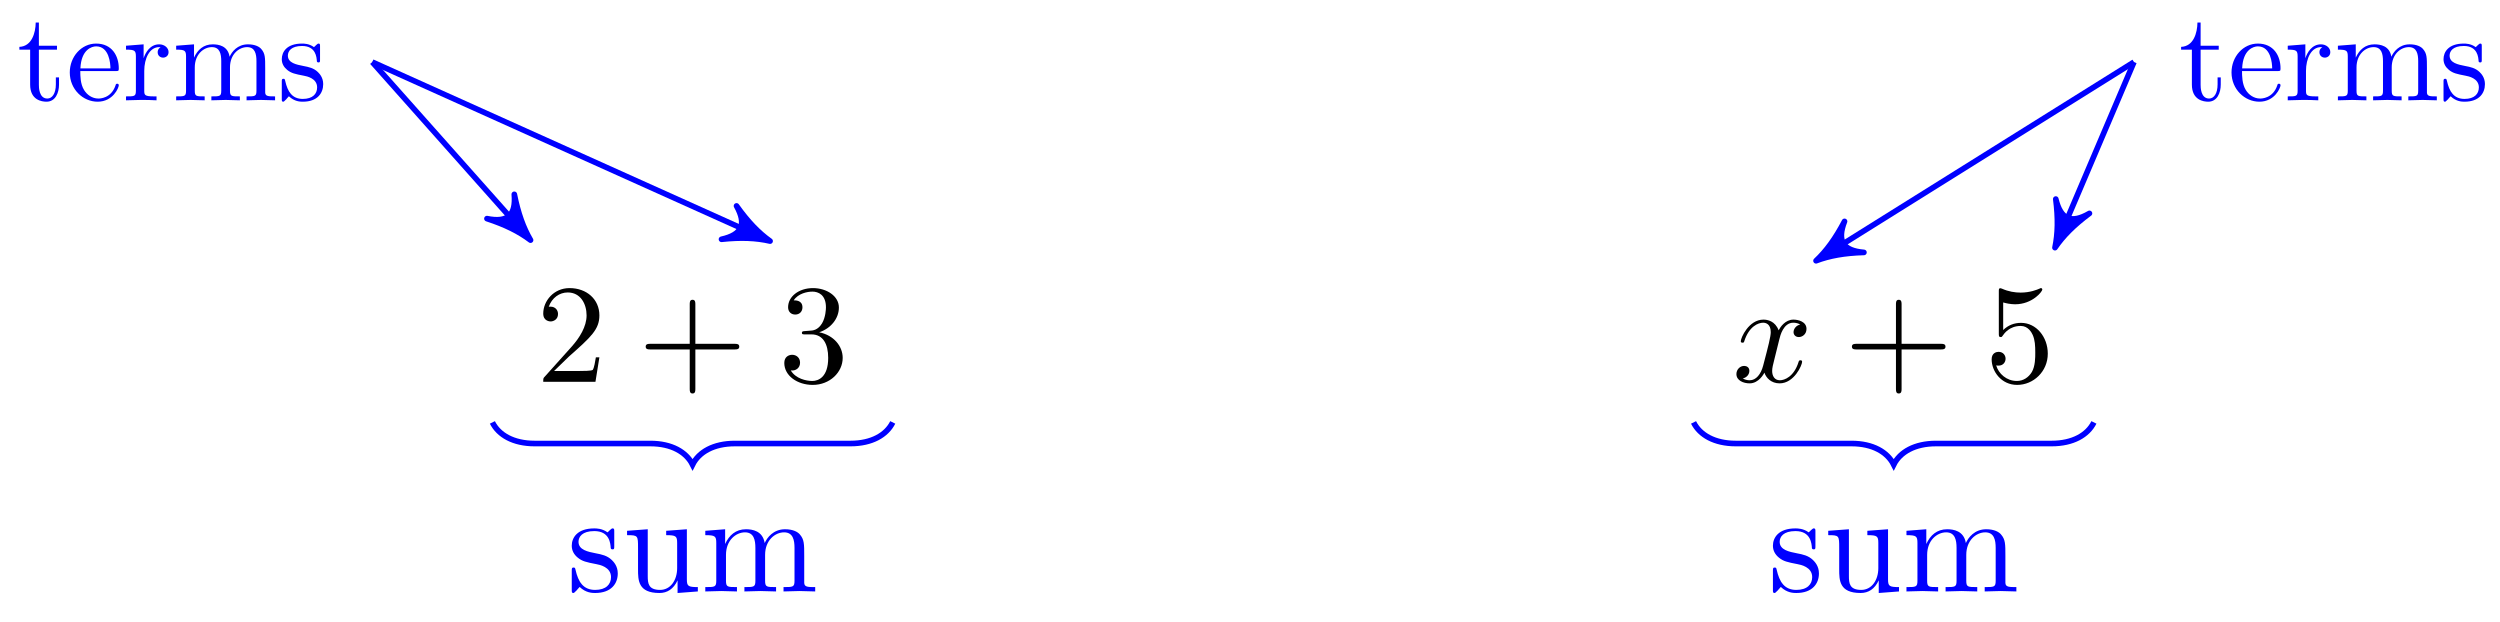
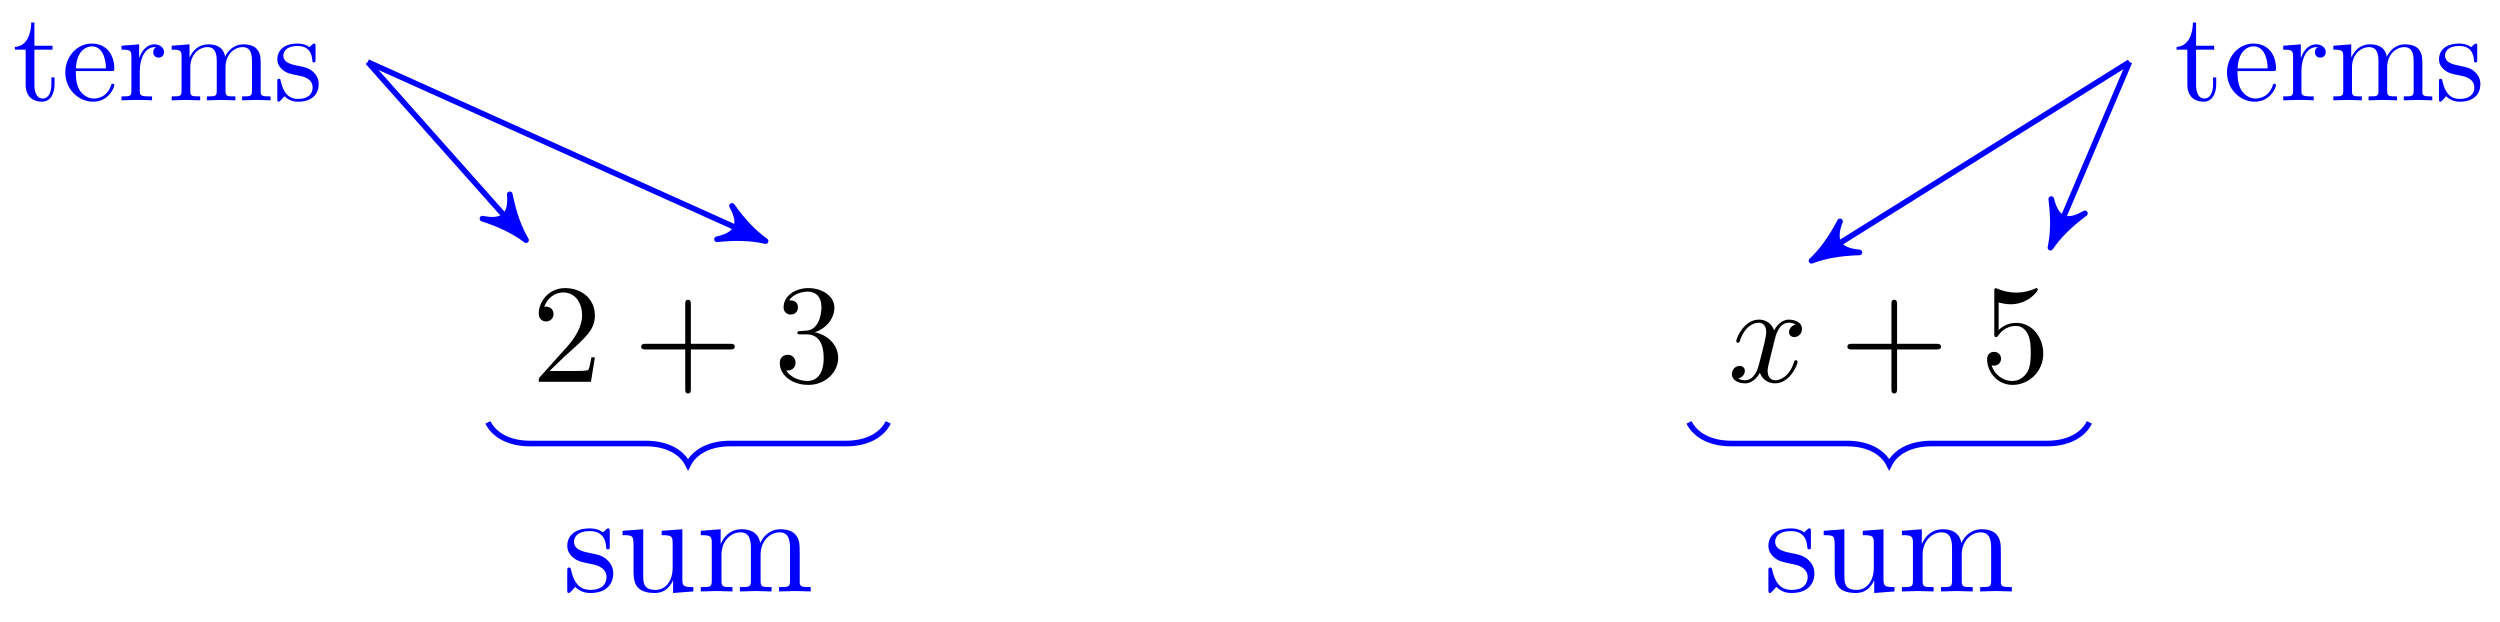
<svg xmlns="http://www.w3.org/2000/svg" xmlns:xlink="http://www.w3.org/1999/xlink" version="1.1" width="177" height="44" viewBox="0 0 177 44">
  <defs>
    <path id="font_1_2" d="M.127 .077 .233 .18C.389 .318 .449 .372 .449 .472 .449 .586 .359 .666 .237 .666 .124 .666 .05 .574 .05 .485 .05 .429 .1 .429 .103 .429 .12 .429 .155 .441 .155 .482 .155 .508 .137 .534 .102 .534 .094 .534 .092 .534 .089 .533 .112 .598 .166 .635 .224 .635 .315 .635 .358 .554 .358 .472 .358 .392 .308 .313 .253 .251L.061 .037C.05 .026 .05 .024 .05 0H.421L.449 .174H.424C.419 .144 .412 .1 .402 .085 .395 .077 .329 .077 .307 .077H.127Z" />
    <path id="font_1_1" d="M.409 .23H.688C.702 .23 .721 .23 .721 .25 .721 .27 .702 .27 .688 .27H.409V.55C.409 .564 .409 .583 .389 .583 .369 .583 .369 .564 .369 .55V.27H.089C.075 .27 .056 .27 .056 .25 .056 .23 .075 .23 .089 .23H.369V-.05C.369-.064 .369-.083 .389-.083 .409-.083 .409-.064 .409-.05V.23Z" />
    <path id="font_1_3" d="M.29 .352C.372 .379 .43 .449 .43 .528 .43 .61 .342 .666 .246 .666 .145 .666 .069 .606 .069 .53 .069 .497 .091 .478 .12 .478 .151 .478 .171 .5 .171 .529 .171 .579 .124 .579 .109 .579 .14 .628 .206 .641 .242 .641 .283 .641 .338 .619 .338 .529 .338 .517 .336 .459 .31 .415 .28 .367 .246 .364 .221 .363 .213 .362 .189 .36 .182 .36 .174 .359 .167 .358 .167 .348 .167 .337 .174 .337 .191 .337H.235C.317 .337 .354 .269 .354 .17 .354 .034 .285 .006 .241 .006 .198 .006 .123 .022 .088 .081 .123 .076 .154 .098 .154 .136 .154 .172 .127 .192 .098 .192 .074 .192 .042 .178 .042 .134 .042 .043 .135-.022 .244-.022 .366-.022 .457 .068 .457 .17 .457 .253 .394 .331 .29 .352Z" />
    <path id="font_2_105" d="M.332 .124V.181H.307V.126C.307 .052 .277 .014 .24 .014 .173 .014 .173 .105 .173 .122V.4H.316V.431H.173V.614H.148C.147 .532 .117 .426 .019 .422V.4H.104V.124C.104 .001 .197-.011 .233-.011 .304-.011 .332 .06 .332 .124V.124Z" />
    <path id="font_2_50" d="M.415 .119C.415 .129 .407 .131 .402 .131 .393 .131 .391 .125 .389 .117 .354 .014 .264 .014 .254 .014 .204 .014 .164 .044 .141 .081 .111 .129 .111 .195 .111 .231H.39C.412 .231 .415 .231 .415 .252 .415 .351 .361 .448 .236 .448 .12 .448 .028 .345 .028 .22 .028 .086 .133-.011 .248-.011 .37-.011 .415 .1 .415 .119M.349 .252H.112C.118 .401 .202 .426 .236 .426 .339 .426 .349 .291 .349 .252Z" />
    <path id="font_2_96" d="M.364 .381C.364 .413 .333 .442 .29 .442 .217 .442 .181 .375 .167 .332V.442L.028 .431V.4C.098 .4 .106 .393 .106 .344V.076C.106 .031 .095 .031 .028 .031V0L.142 .003C.182 .003 .229 .003 .269 0V.031H.248C.174 .031 .172 .042 .172 .078V.232C.172 .331 .214 .42 .29 .42 .297 .42 .299 .42 .301 .419 .298 .418 .278 .406 .278 .38 .278 .352 .299 .337 .321 .337 .339 .337 .364 .349 .364 .381Z" />
    <path id="font_2_75" d="M.813 0V.031C.761 .031 .736 .031 .735 .061V.252C.735 .338 .735 .369 .704 .405 .69 .422 .657 .442 .599 .442 .515 .442 .471 .382 .454 .344 .44 .431 .366 .442 .321 .442 .248 .442 .201 .399 .173 .337V.442L.032 .431V.4C.102 .4 .11 .393 .11 .344V.076C.11 .031 .099 .031 .032 .031V0L.145 .003 .257 0V.031C.19 .031 .179 .031 .179 .076V.26C.179 .364 .25 .42 .314 .42 .377 .42 .388 .366 .388 .309V.076C.388 .031 .377 .031 .31 .031V0L.423 .003 .535 0V.031C.468 .031 .457 .031 .457 .076V.26C.457 .364 .528 .42 .592 .42 .655 .42 .666 .366 .666 .309V.076C.666 .031 .655 .031 .588 .031V0L.701 .003 .813 0Z" />
    <path id="font_2_98" d="M.36 .128C.36 .181 .33 .211 .318 .223 .285 .255 .246 .263 .204 .271 .148 .282 .081 .295 .081 .353 .081 .388 .107 .429 .193 .429 .303 .429 .308 .339 .31 .308 .311 .299 .322 .299 .322 .299 .335 .299 .335 .304 .335 .323V.424C.335 .441 .335 .448 .324 .448 .319 .448 .317 .448 .304 .436 .301 .432 .291 .423 .287 .42 .249 .448 .208 .448 .193 .448 .071 .448 .033 .381 .033 .325 .033 .29 .049 .262 .076 .24 .108 .214 .136 .208 .208 .194 .23 .19 .312 .174 .312 .102 .312 .051 .277 .011 .199 .011 .115 .011 .079 .068 .06 .153 .057 .166 .056 .17 .046 .17 .033 .17 .033 .163 .033 .145V.013C.033-.004 .033-.011 .044-.011 .049-.011 .05-.01 .069 .009 .071 .011 .071 .013 .089 .032 .133-.01 .178-.011 .199-.011 .314-.011 .36 .056 .36 .128V.128Z" />
    <path id="font_2_109" d="M.535 0V.031C.465 .031 .457 .038 .457 .087V.442L.31 .431V.4C.38 .4 .388 .393 .388 .344V.166C.388 .079 .34 .011 .267 .011 .183 .011 .179 .058 .179 .11V.442L.032 .431V.4C.11 .4 .11 .397 .11 .308V.158C.11 .08 .11-.011 .262-.011 .318-.011 .362 .017 .391 .079V-.011L.535 0Z" />
    <path id="font_3_1" d="M.334 .302C.34 .328 .363 .42 .433 .42 .438 .42 .462 .42 .483 .407 .455 .402 .435 .377 .435 .353 .435 .337 .446 .318 .473 .318 .495 .318 .527 .336 .527 .376 .527 .428 .468 .442 .434 .442 .376 .442 .341 .389 .329 .366 .304 .432 .25 .442 .221 .442 .117 .442 .06 .313 .06 .288 .06 .278 .07 .278 .072 .278 .08 .278 .083 .28 .085 .289 .119 .395 .185 .42 .219 .42 .238 .42 .273 .411 .273 .353 .273 .322 .256 .255 .219 .115 .203 .053 .168 .011 .124 .011 .118 .011 .095 .011 .074 .024 .099 .029 .121 .05 .121 .078 .121 .105 .099 .113 .084 .113 .054 .113 .029 .087 .029 .055 .029 .009 .079-.011 .123-.011 .189-.011 .225 .059 .228 .065 .24 .028 .276-.011 .336-.011 .439-.011 .496 .118 .496 .143 .496 .153 .487 .153 .484 .153 .475 .153 .473 .149 .471 .142 .438 .035 .37 .011 .338 .011 .299 .011 .283 .043 .283 .077 .283 .099 .289 .121 .3 .165L.334 .302Z" />
    <path id="font_1_4" d="M.449 .2C.449 .319 .367 .419 .259 .419 .211 .419 .168 .403 .132 .368V.564C.152 .558 .185 .551 .217 .551 .34 .551 .41 .642 .41 .655 .41 .661 .407 .666 .4 .666 .399 .666 .397 .666 .392 .663 .372 .654 .323 .634 .256 .634 .216 .634 .17 .641 .123 .662 .115 .665 .113 .665 .111 .665 .101 .665 .101 .657 .101 .641V.344C.101 .326 .101 .318 .115 .318 .122 .318 .124 .321 .128 .327 .139 .343 .176 .397 .257 .397 .309 .397 .334 .351 .342 .333 .358 .296 .36 .257 .36 .207 .36 .172 .36 .112 .336 .07 .312 .031 .275 .006 .229 .006 .156 .006 .099 .058 .082 .117 .085 .116 .088 .115 .099 .115 .132 .115 .149 .14 .149 .164 .149 .188 .132 .213 .099 .213 .085 .213 .05 .206 .05 .16 .05 .074 .119-.022 .231-.022 .347-.022 .449 .073 .449 .2Z" />
  </defs>
-   <use data-text="2" xlink:href="#font_1_2" transform="matrix(9.962799,0,0,-9.962799,37.96353,27.03228)" />
-   <use data-text="+" xlink:href="#font_1_1" transform="matrix(9.962799,0,0,-9.962799,45.15666,27.03228)" />
-   <use data-text="3" xlink:href="#font_1_3" transform="matrix(9.962799,0,0,-9.962799,55.1095,27.03228)" />
-   <path transform="matrix(1.00002,0,0,-1.00002,49.03375,24.23722)" stroke-width=".399" stroke-linecap="butt" stroke-miterlimit="10" stroke-linejoin="miter" fill="none" stroke="#0000ff" d="M4.761 7.495-22.678 19.843" />
-   <path transform="matrix(.9118983,.4103483,.4103483,-.9118983,53.79465,16.7416)" d="M.797 0C-.199 .199-1.196 .598-2.391 1.295-1.196 .399-1.196-.399-2.391-1.295-1.196-.598-.199-.199 .797 0Z" fill="#0000ff" />
-   <path transform="matrix(.9118983,.4103483,.4103483,-.9118983,53.79465,16.7416)" stroke-width=".399" stroke-linecap="butt" stroke-linejoin="round" fill="none" stroke="#0000ff" d="M.797 0C-.199 .199-1.196 .598-2.391 1.295-1.196 .399-1.196-.399-2.391-1.295-1.196-.598-.199-.199 .797 0Z" />
-   <use data-text="t" xlink:href="#font_2_105" transform="matrix(8.966518,0,0,-8.966518,1.201492,7.102081)" fill="#0000ff" />
-   <use data-text="e" xlink:href="#font_2_50" transform="matrix(8.966518,0,0,-8.966518,4.689476,7.102081)" fill="#0000ff" />
-   <use data-text="r" xlink:href="#font_2_96" transform="matrix(8.966518,0,0,-8.966518,8.670609,7.102081)" fill="#0000ff" />
-   <use data-text="m" xlink:href="#font_2_75" transform="matrix(8.966518,0,0,-8.966518,12.18549,7.102081)" fill="#0000ff" />
-   <use data-text="s" xlink:href="#font_2_98" transform="matrix(8.966518,0,0,-8.966518,19.65459,7.102081)" fill="#0000ff" />
-   <path transform="matrix(1.00002,0,0,-1.00002,49.03375,24.23722)" stroke-width=".399" stroke-linecap="butt" stroke-miterlimit="10" stroke-linejoin="miter" fill="none" stroke="#0000ff" d="M-12 7.831-22.678 19.843" />
-   <path transform="matrix(.6643633,.747355,.747355,-.6643633,37.0331,16.40582)" d="M.797 0C-.199 .199-1.196 .598-2.391 1.295-1.196 .399-1.196-.399-2.391-1.295-1.196-.598-.199-.199 .797 0Z" fill="#0000ff" />
-   <path transform="matrix(.6643633,.747355,.747355,-.6643633,37.0331,16.40582)" stroke-width=".399" stroke-linecap="butt" stroke-linejoin="round" fill="none" stroke="#0000ff" d="M.797 0C-.199 .199-1.196 .598-2.391 1.295-1.196 .399-1.196-.399-2.391-1.295-1.196-.598-.199-.199 .797 0Z" />
-   <path transform="matrix(1.00002,0,0,-1.00002,49.03375,24.23722)" stroke-width=".399" stroke-linecap="butt" stroke-miterlimit="10" stroke-linejoin="miter" fill="none" stroke="#0000ff" d="M14.173-5.669C13.725-6.566 12.679-7.164 11.185-7.164H2.989C1.494-7.164 .448-7.761 0-8.658-.448-7.761-1.494-7.164-2.989-7.164H-11.185C-12.679-7.164-13.725-6.566-14.173-5.669" />
-   <use data-text="s" xlink:href="#font_2_98" transform="matrix(9.962799,0,0,-9.962799,40.15158,41.87458)" fill="#0000ff" />
-   <use data-text="u" xlink:href="#font_2_109" transform="matrix(9.962799,0,0,-9.962799,44.07691,41.87458)" fill="#0000ff" />
-   <use data-text="m" xlink:href="#font_2_75" transform="matrix(9.962799,0,0,-9.962799,49.61622,41.87458)" fill="#0000ff" />
-   <use data-text="x" xlink:href="#font_3_1" transform="matrix(9.962799,0,0,-9.962799,122.6492,27.03228)" />
-   <use data-text="+" xlink:href="#font_1_1" transform="matrix(9.962799,0,0,-9.962799,130.5574,27.03228)" />
-   <use data-text="5" xlink:href="#font_1_4" transform="matrix(9.962799,0,0,-9.962799,140.5102,27.03228)" />
-   <path transform="matrix(1.00002,0,0,-1.00002,49.03375,24.23722)" stroke-width=".399" stroke-linecap="butt" stroke-miterlimit="10" stroke-linejoin="miter" fill="none" stroke="#0000ff" d="M96.769 7.436 102.049 19.843" />
-   <path transform="matrix(-.3915678,.9201384,.9201384,.3915678,145.8048,16.80077)" d="M.797 0C-.199 .199-1.196 .598-2.391 1.295-1.196 .399-1.196-.399-2.391-1.295-1.196-.598-.199-.199 .797 0Z" fill="#0000ff" />
-   <path transform="matrix(-.3915678,.9201384,.9201384,.3915678,145.8048,16.80077)" stroke-width=".399" stroke-linecap="butt" stroke-linejoin="round" fill="none" stroke="#0000ff" d="M.797 0C-.199 .199-1.196 .598-2.391 1.295-1.196 .399-1.196-.399-2.391-1.295-1.196-.598-.199-.199 .797 0Z" />
-   <use data-text="t" xlink:href="#font_2_105" transform="matrix(8.966518,0,0,-8.966518,154.2526,7.102081)" fill="#0000ff" />
-   <use data-text="e" xlink:href="#font_2_50" transform="matrix(8.966518,0,0,-8.966518,157.7405,7.102081)" fill="#0000ff" />
-   <use data-text="r" xlink:href="#font_2_96" transform="matrix(8.966518,0,0,-8.966518,161.7217,7.102081)" fill="#0000ff" />
-   <use data-text="m" xlink:href="#font_2_75" transform="matrix(8.966518,0,0,-8.966518,165.2365,7.102081)" fill="#0000ff" />
-   <use data-text="s" xlink:href="#font_2_98" transform="matrix(8.966518,0,0,-8.966518,172.7056,7.102081)" fill="#0000ff" />
-   <path transform="matrix(1.00002,0,0,-1.00002,49.03375,24.23722)" stroke-width=".399" stroke-linecap="butt" stroke-miterlimit="10" stroke-linejoin="miter" fill="none" stroke="#0000ff" d="M80.216 6.197 102.049 19.843" />
-   <path transform="matrix(-.848007,.5299906,.5299906,.848007,129.2513,18.03983)" d="M.797 0C-.199 .199-1.196 .598-2.391 1.295-1.196 .399-1.196-.399-2.391-1.295-1.196-.598-.199-.199 .797 0Z" fill="#0000ff" />
-   <path transform="matrix(-.848007,.5299906,.5299906,.848007,129.2513,18.03983)" stroke-width=".399" stroke-linecap="butt" stroke-linejoin="round" fill="none" stroke="#0000ff" d="M.797 0C-.199 .199-1.196 .598-2.391 1.295-1.196 .399-1.196-.399-2.391-1.295-1.196-.598-.199-.199 .797 0Z" />
-   <path transform="matrix(1.00002,0,0,-1.00002,49.03375,24.23722)" stroke-width=".399" stroke-linecap="butt" stroke-miterlimit="10" stroke-linejoin="miter" fill="none" stroke="#0000ff" d="M99.214-5.669C98.766-6.566 97.719-7.164 96.225-7.164H88.029C86.535-7.164 85.489-7.761 85.04-8.658 84.592-7.761 83.546-7.164 82.052-7.164H73.856C72.361-7.164 71.315-6.566 70.867-5.669" />
-   <use data-text="s" xlink:href="#font_2_98" transform="matrix(9.962799,0,0,-9.962799,125.1943,41.87458)" fill="#0000ff" />
-   <use data-text="u" xlink:href="#font_2_109" transform="matrix(9.962799,0,0,-9.962799,129.1196,41.87458)" fill="#0000ff" />
-   <use data-text="m" xlink:href="#font_2_75" transform="matrix(9.962799,0,0,-9.962799,134.6589,41.87458)" fill="#0000ff" />
+   <use data-text="2" xlink:href="#font_1_2" transform="matrix(9.9626,0,0,-9.962799,37.645,27.03228)" />
+   <use data-text="+" xlink:href="#font_1_1" transform="matrix(9.9626,0,0,-9.962799,44.83799,27.03228)" />
+   <use data-text="3" xlink:href="#font_1_3" transform="matrix(9.9626,0,0,-9.962799,54.79063,27.03228)" />
+   <path transform="matrix(1,0,0,-1.00002,48.715,24.23722)" stroke-width=".399" stroke-linecap="butt" stroke-miterlimit="10" stroke-linejoin="miter" fill="none" stroke="#0000ff" d="M4.761 7.495-22.678 19.843" />
+   <path transform="matrix(.91188,.4103483,.41034,-.9118983,53.4758,16.7416)" d="M.797 0C-.199 .199-1.196 .598-2.391 1.295-1.196 .399-1.196-.399-2.391-1.295-1.196-.598-.199-.199 .797 0Z" fill="#0000ff" />
+   <path transform="matrix(.91188,.4103483,.41034,-.9118983,53.4758,16.7416)" stroke-width=".399" stroke-linecap="butt" stroke-linejoin="round" fill="none" stroke="#0000ff" d="M.797 0C-.199 .199-1.196 .598-2.391 1.295-1.196 .399-1.196-.399-2.391-1.295-1.196-.598-.199-.199 .797 0Z" />
+   <use data-text="t" xlink:href="#font_2_105" transform="matrix(8.966339,0,0,-8.966518,.884491,7.102081)" fill="#0000ff" />
+   <use data-text="e" xlink:href="#font_2_50" transform="matrix(8.966339,0,0,-8.966518,4.372406,7.102081)" fill="#0000ff" />
+   <use data-text="r" xlink:href="#font_2_96" transform="matrix(8.966339,0,0,-8.966518,8.35347,7.102081)" fill="#0000ff" />
+   <use data-text="m" xlink:href="#font_2_75" transform="matrix(8.966339,0,0,-8.966518,11.86827,7.102081)" fill="#0000ff" />
+   <use data-text="s" xlink:href="#font_2_98" transform="matrix(8.966339,0,0,-8.966518,19.33722,7.102081)" fill="#0000ff" />
+   <path transform="matrix(1,0,0,-1.00002,48.715,24.23722)" stroke-width=".399" stroke-linecap="butt" stroke-miterlimit="10" stroke-linejoin="miter" fill="none" stroke="#0000ff" d="M-12 7.831-22.678 19.843" />
+   <path transform="matrix(.66435,.747355,.74734,-.6643633,36.71459,16.40582)" d="M.797 0C-.199 .199-1.196 .598-2.391 1.295-1.196 .399-1.196-.399-2.391-1.295-1.196-.598-.199-.199 .797 0Z" fill="#0000ff" />
+   <path transform="matrix(.66435,.747355,.74734,-.6643633,36.71459,16.40582)" stroke-width=".399" stroke-linecap="butt" stroke-linejoin="round" fill="none" stroke="#0000ff" d="M.797 0C-.199 .199-1.196 .598-2.391 1.295-1.196 .399-1.196-.399-2.391-1.295-1.196-.598-.199-.199 .797 0Z" />
+   <path transform="matrix(1,0,0,-1.00002,48.715,24.23722)" stroke-width=".399" stroke-linecap="butt" stroke-miterlimit="10" stroke-linejoin="miter" fill="none" stroke="#0000ff" d="M14.173-5.669C13.725-6.566 12.679-7.164 11.185-7.164H2.989C1.494-7.164 .448-7.761 0-8.658-.448-7.761-1.494-7.164-2.989-7.164H-11.185C-12.679-7.164-13.725-6.566-14.173-5.669" />
+   <use data-text="s" xlink:href="#font_2_98" transform="matrix(9.9626,0,0,-9.962799,39.83299,41.87458)" fill="#0000ff" />
+   <use data-text="u" xlink:href="#font_2_109" transform="matrix(9.9626,0,0,-9.962799,43.75826,41.87458)" fill="#0000ff" />
+   <use data-text="m" xlink:href="#font_2_75" transform="matrix(9.9626,0,0,-9.962799,49.29746,41.87458)" fill="#0000ff" />
+   <use data-text="x" xlink:href="#font_3_1" transform="matrix(9.9626,0,0,-9.962799,122.329,27.03228)" />
+   <use data-text="+" xlink:href="#font_1_1" transform="matrix(9.9626,0,0,-9.962799,130.237,27.03228)" />
+   <use data-text="5" xlink:href="#font_1_4" transform="matrix(9.9626,0,0,-9.962799,140.1896,27.03228)" />
+   <path transform="matrix(1,0,0,-1.00002,48.715,24.23722)" stroke-width=".399" stroke-linecap="butt" stroke-miterlimit="10" stroke-linejoin="miter" fill="none" stroke="#0000ff" d="M96.769 7.436 102.049 19.843" />
+   <path transform="matrix(-.39156,.9201384,.92012,.3915678,145.4841,16.80077)" d="M.797 0C-.199 .199-1.196 .598-2.391 1.295-1.196 .399-1.196-.399-2.391-1.295-1.196-.598-.199-.199 .797 0Z" fill="#0000ff" />
+   <path transform="matrix(-.39156,.9201384,.92012,.3915678,145.4841,16.80077)" stroke-width=".399" stroke-linecap="butt" stroke-linejoin="round" fill="none" stroke="#0000ff" d="M.797 0C-.199 .199-1.196 .598-2.391 1.295-1.196 .399-1.196-.399-2.391-1.295-1.196-.598-.199-.199 .797 0Z" />
+   <use data-text="t" xlink:href="#font_2_105" transform="matrix(8.966339,0,0,-8.966518,153.9315,7.102081)" fill="#0000ff" />
+   <use data-text="e" xlink:href="#font_2_50" transform="matrix(8.966339,0,0,-8.966518,157.4194,7.102081)" fill="#0000ff" />
+   <use data-text="r" xlink:href="#font_2_96" transform="matrix(8.966339,0,0,-8.966518,161.4005,7.102081)" fill="#0000ff" />
+   <use data-text="m" xlink:href="#font_2_75" transform="matrix(8.966339,0,0,-8.966518,164.9153,7.102081)" fill="#0000ff" />
+   <use data-text="s" xlink:href="#font_2_98" transform="matrix(8.966339,0,0,-8.966518,172.3842,7.102081)" fill="#0000ff" />
+   <path transform="matrix(1,0,0,-1.00002,48.715,24.23722)" stroke-width=".399" stroke-linecap="butt" stroke-miterlimit="10" stroke-linejoin="miter" fill="none" stroke="#0000ff" d="M80.216 6.197 102.049 19.843" />
+   <path transform="matrix(-.84799,.5299906,.52998,.848007,128.931,18.03983)" d="M.797 0C-.199 .199-1.196 .598-2.391 1.295-1.196 .399-1.196-.399-2.391-1.295-1.196-.598-.199-.199 .797 0Z" fill="#0000ff" />
+   <path transform="matrix(-.84799,.5299906,.52998,.848007,128.931,18.03983)" stroke-width=".399" stroke-linecap="butt" stroke-linejoin="round" fill="none" stroke="#0000ff" d="M.797 0C-.199 .199-1.196 .598-2.391 1.295-1.196 .399-1.196-.399-2.391-1.295-1.196-.598-.199-.199 .797 0Z" />
+   <path transform="matrix(1,0,0,-1.00002,48.715,24.23722)" stroke-width=".399" stroke-linecap="butt" stroke-miterlimit="10" stroke-linejoin="miter" fill="none" stroke="#0000ff" d="M99.214-5.669C98.766-6.566 97.719-7.164 96.225-7.164H88.029C86.535-7.164 85.489-7.761 85.04-8.658 84.592-7.761 83.546-7.164 82.052-7.164H73.856C72.361-7.164 71.315-6.566 70.867-5.669" />
+   <use data-text="s" xlink:href="#font_2_98" transform="matrix(9.9626,0,0,-9.962799,124.874,41.87458)" fill="#0000ff" />
+   <use data-text="u" xlink:href="#font_2_109" transform="matrix(9.9626,0,0,-9.962799,128.7993,41.87458)" fill="#0000ff" />
+   <use data-text="m" xlink:href="#font_2_75" transform="matrix(9.9626,0,0,-9.962799,134.3385,41.87458)" fill="#0000ff" />
</svg>
